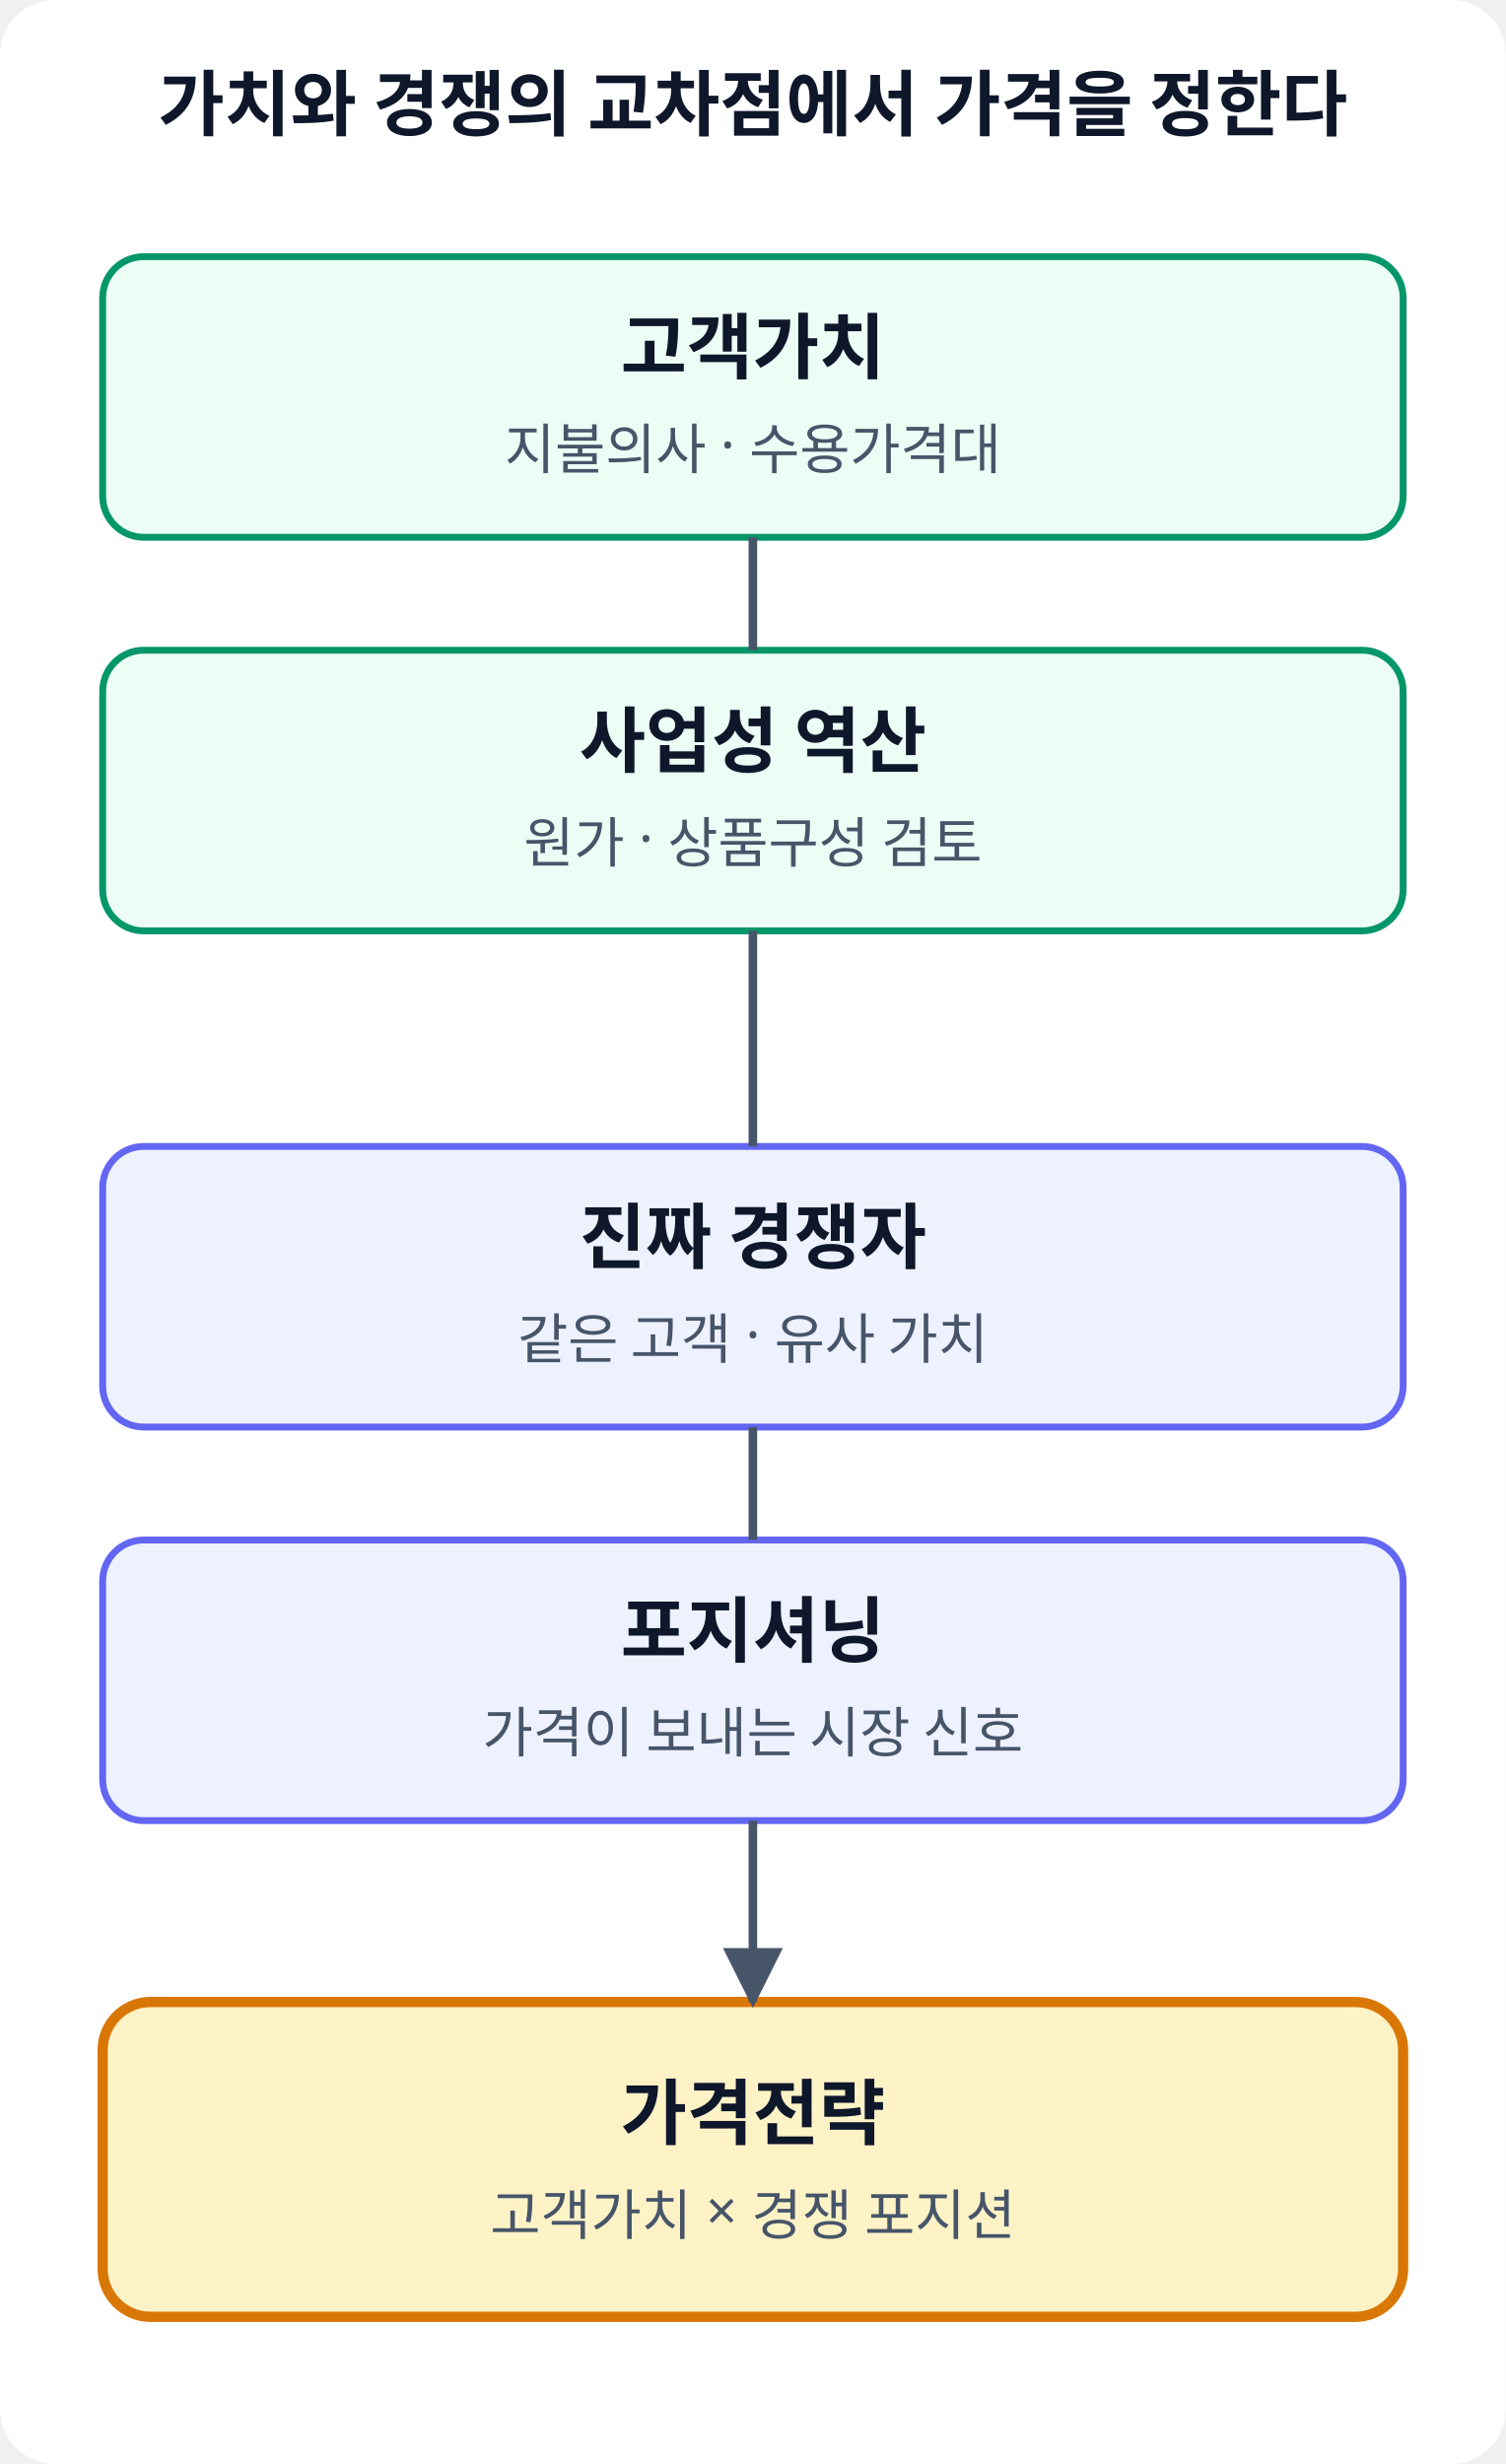
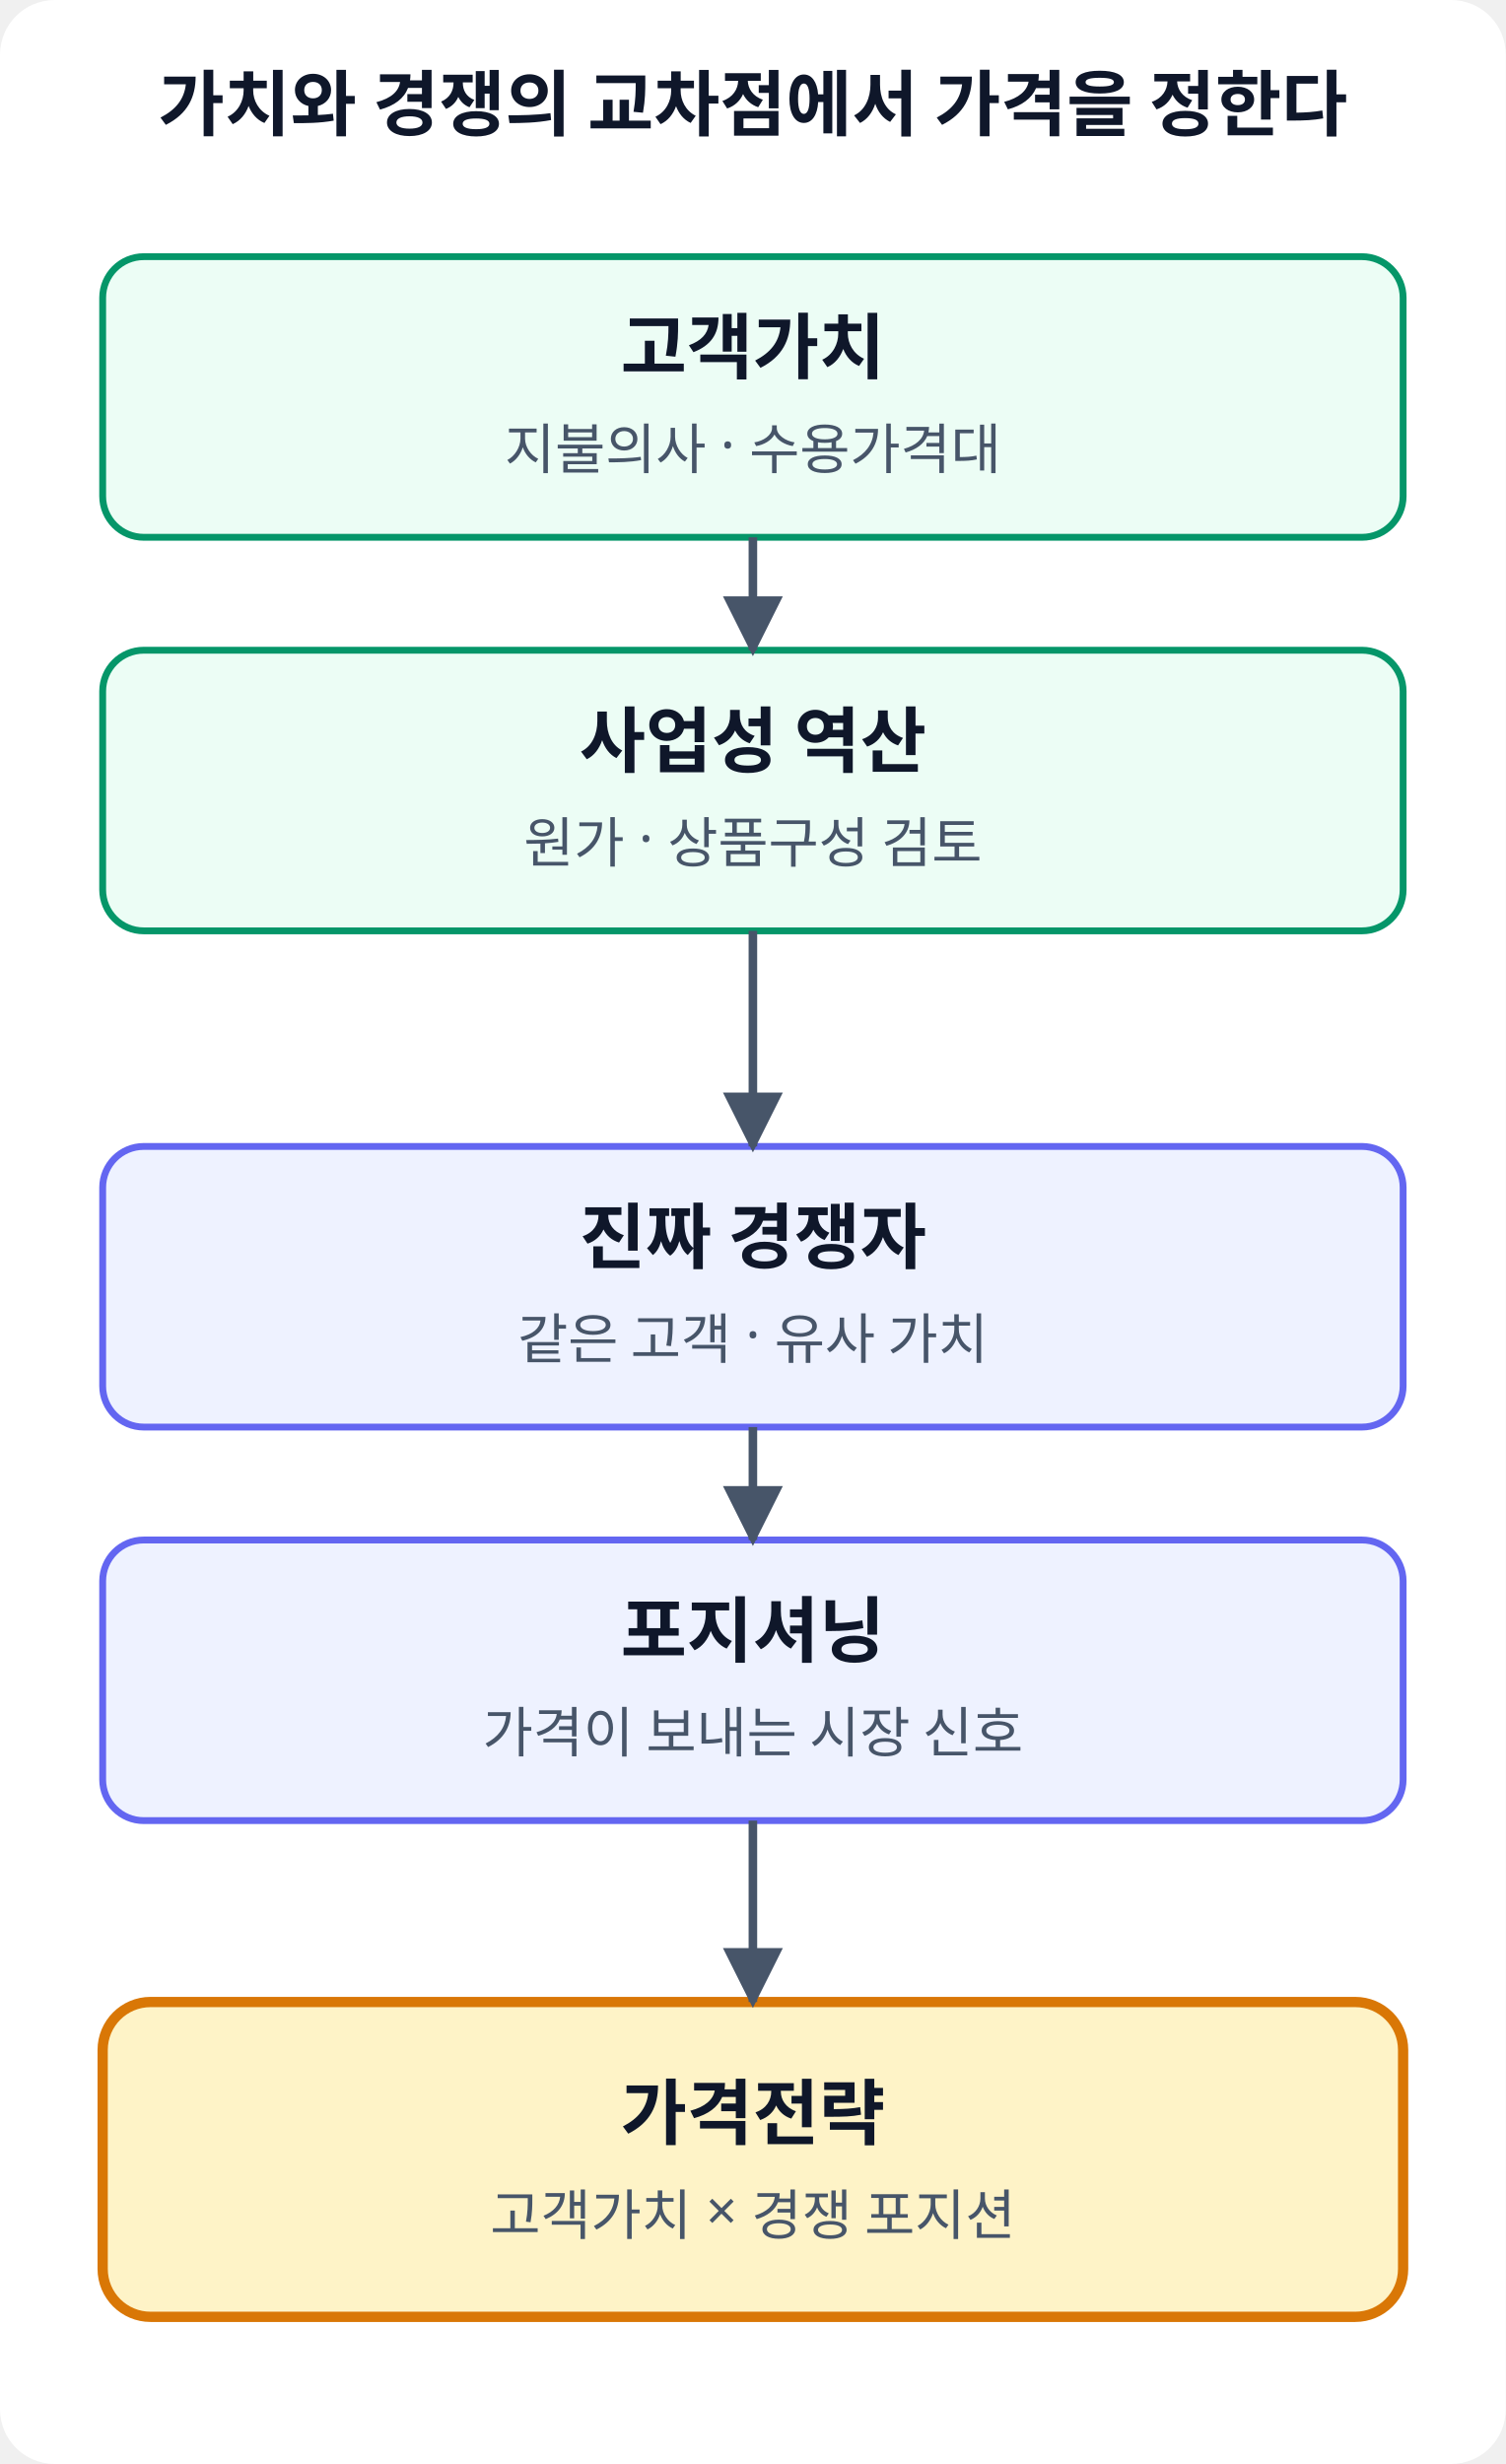
<svg xmlns="http://www.w3.org/2000/svg" viewBox="0 0 440 720" role="img" aria-labelledby="t d">
  <defs>
    <marker id="a" viewBox="0 0 10 10" refX="9" refY="5" markerWidth="7" markerHeight="7" orient="auto">
      <path d="M0 0l10 5-10 5z" fill="#475569" />
    </marker>
  </defs>
  <style>text{font-family:"Malgun Gothic","Noto Sans KR",sans-serif;fill:#0f172a}.h{font-size:21px;font-weight:700}.s{font-size:16px;fill:#475569}.v{fill:#ecfdf5;stroke:#059669;stroke-width:2}.c{fill:#eef2ff;stroke:#6366f1;stroke-width:2}.p{fill:#fef3c7;stroke:#d97706;stroke-width:3}.l{stroke:#475569;stroke-width:2.5;fill:none;marker-end:url(#a)}</style>
  <rect width="440" height="720" rx="16" fill="#fff" />
  <text class="h" x="220" y="38" text-anchor="middle">가치와 경쟁의 교차점에서 가격을 정한다</text>
  <g text-anchor="middle">
    <rect class="v" x="30" y="75" width="380" height="82" rx="12" />
    <text class="h" x="220" y="109">고객가치</text>
    <text class="s" x="220" y="137">지불의사 · 수용가격대</text>
    <rect class="v" x="30" y="190" width="380" height="82" rx="12" />
    <text class="h" x="220" y="224">사업성 역산</text>
    <text class="s" x="220" y="252">원가 · 상품구성 검토</text>
    <rect class="c" x="30" y="335" width="380" height="82" rx="12" />
    <text class="h" x="220" y="369">진짜 경쟁자</text>
    <text class="s" x="220" y="397">같은 고객 · 유사 가치</text>
    <rect class="c" x="30" y="450" width="380" height="82" rx="12" />
    <text class="h" x="220" y="484">포지셔닝</text>
    <text class="s" x="220" y="512">가격이 보내는 시장 신호</text>
    <rect class="p" x="30" y="585" width="380" height="92" rx="14" />
    <text class="h" x="220" y="625">가격전략</text>
    <text class="s" x="220" y="653">고객가치 × 경쟁 포지션</text>
  </g>
-   <path class="l" d="M220 157v33M220 272v63M220 417v33M220 532v53" />
+   <path class="l" d="M220 157v33" />
+   <path class="l" d="M220 272v63" />
+   <path class="l" d="M220 417v33" />
+   <path class="l" d="M220 532v53" />
</svg>
